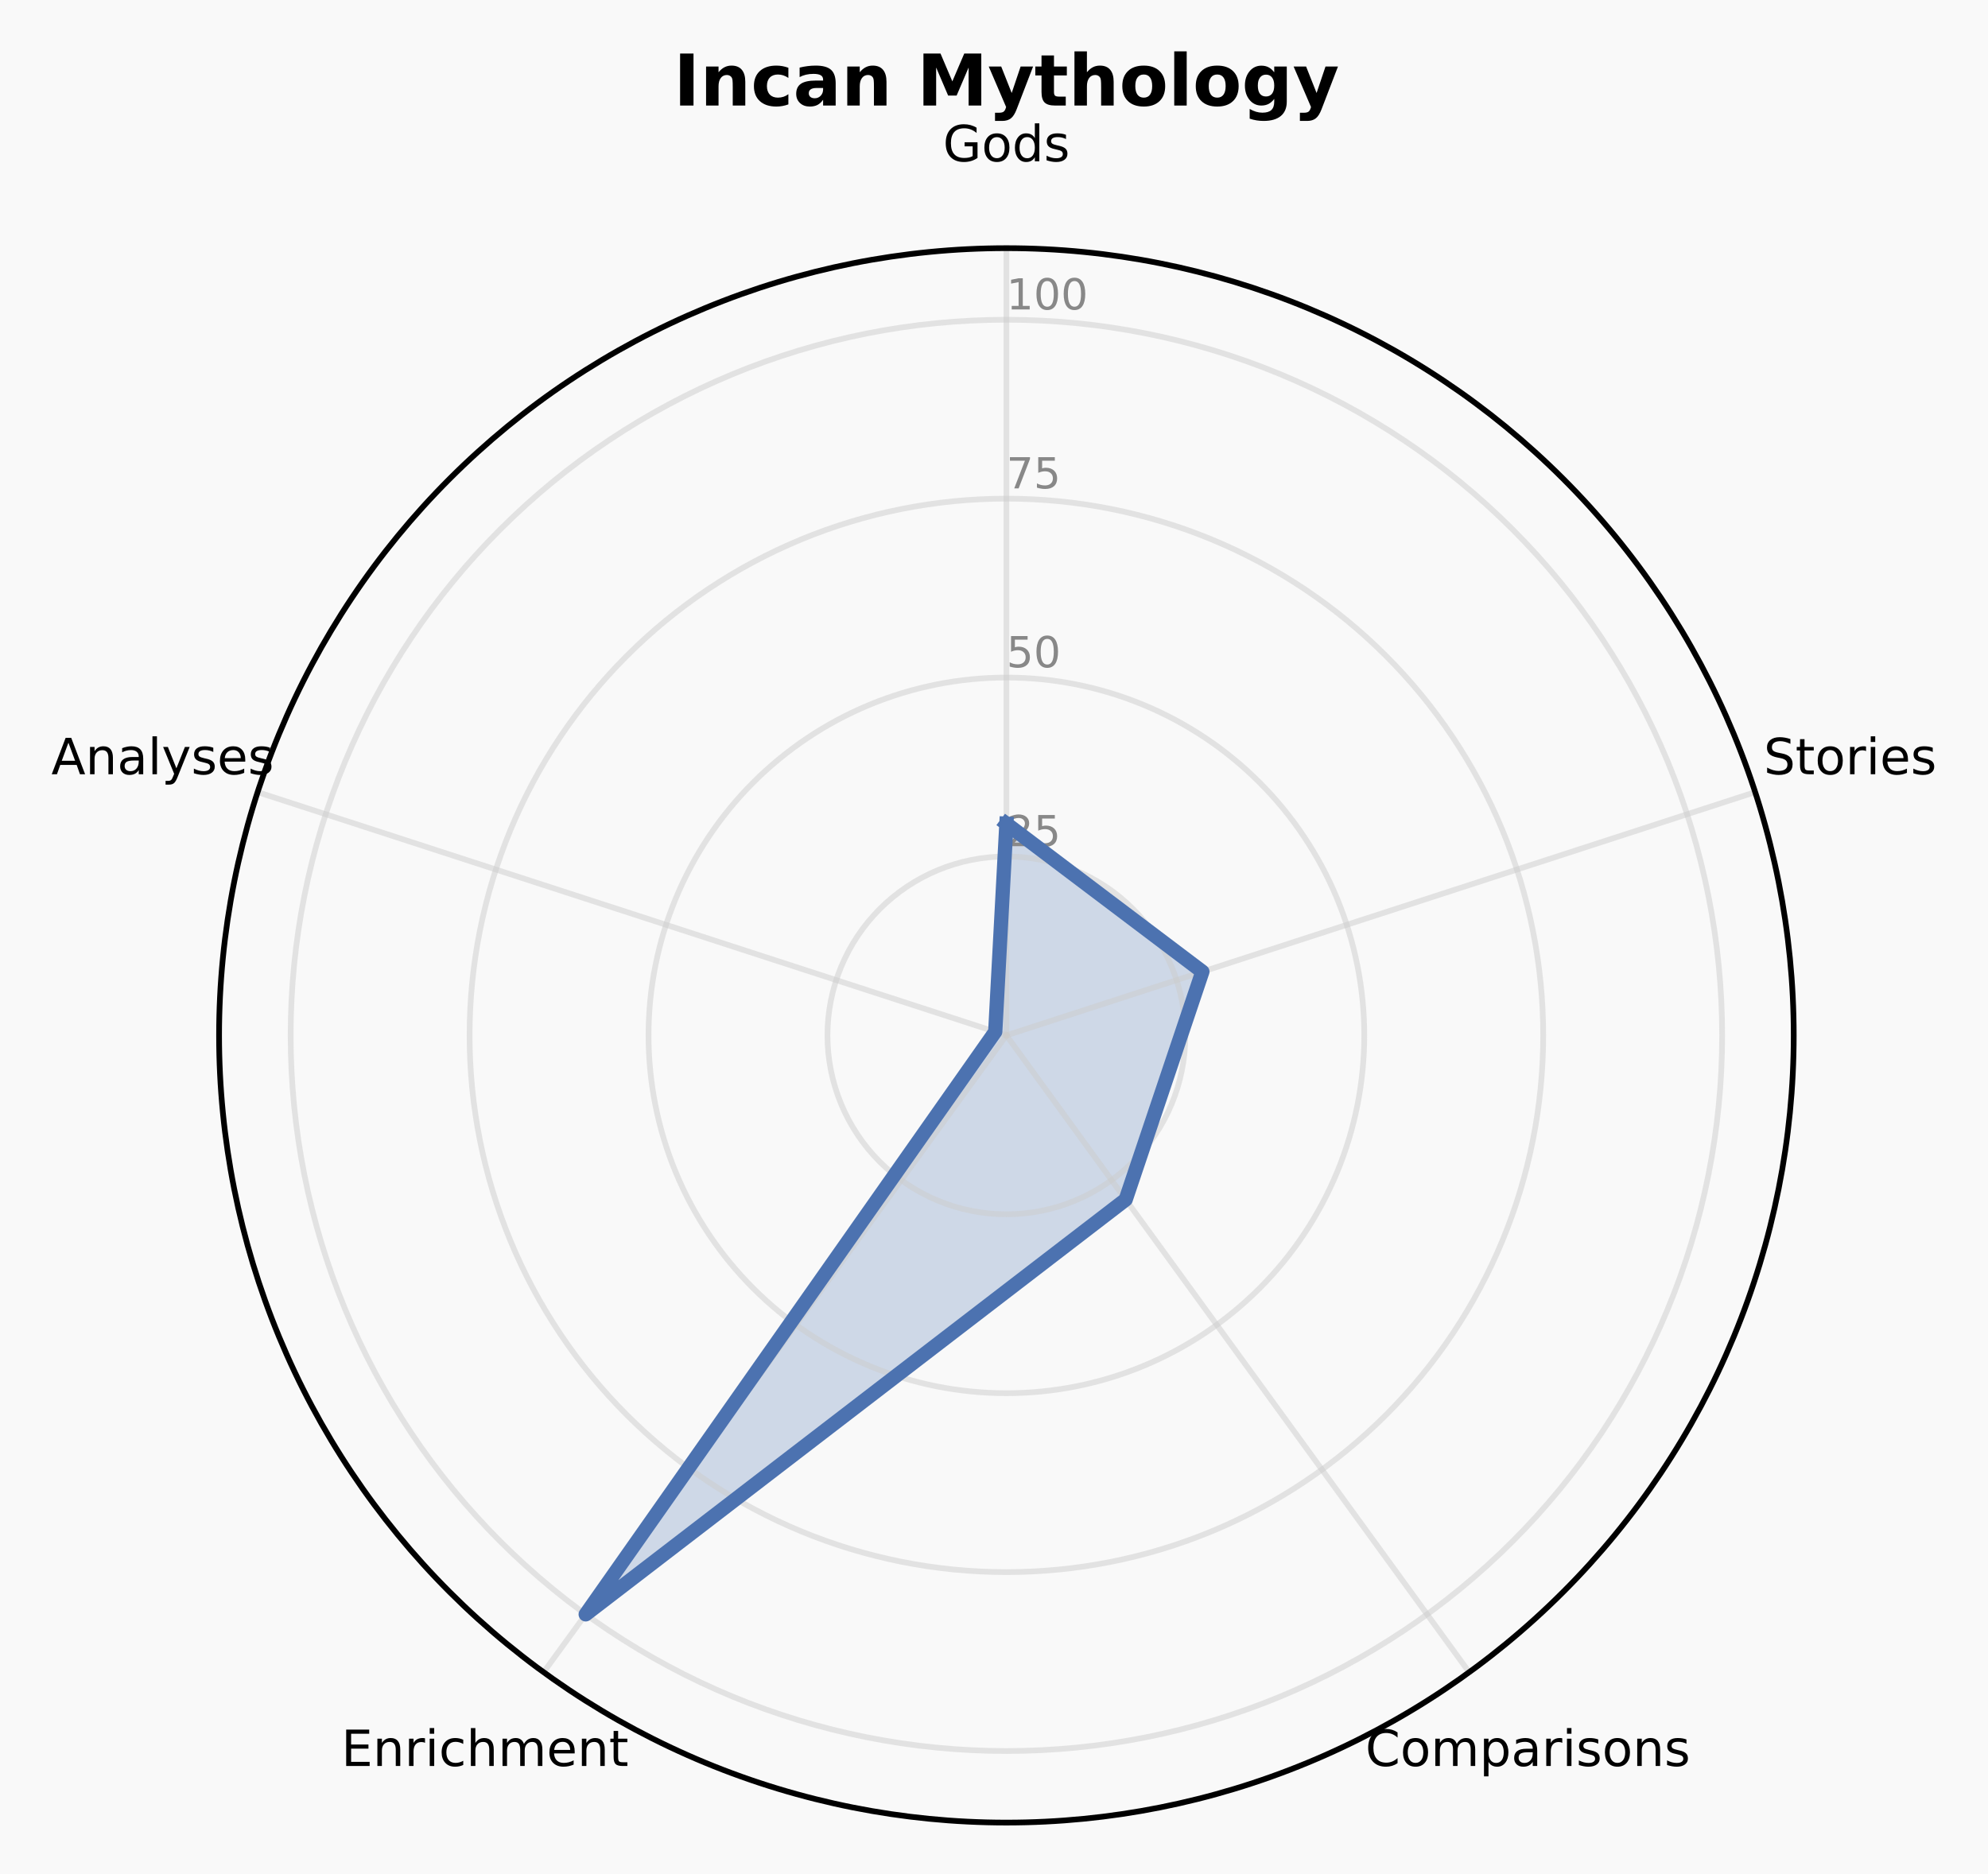
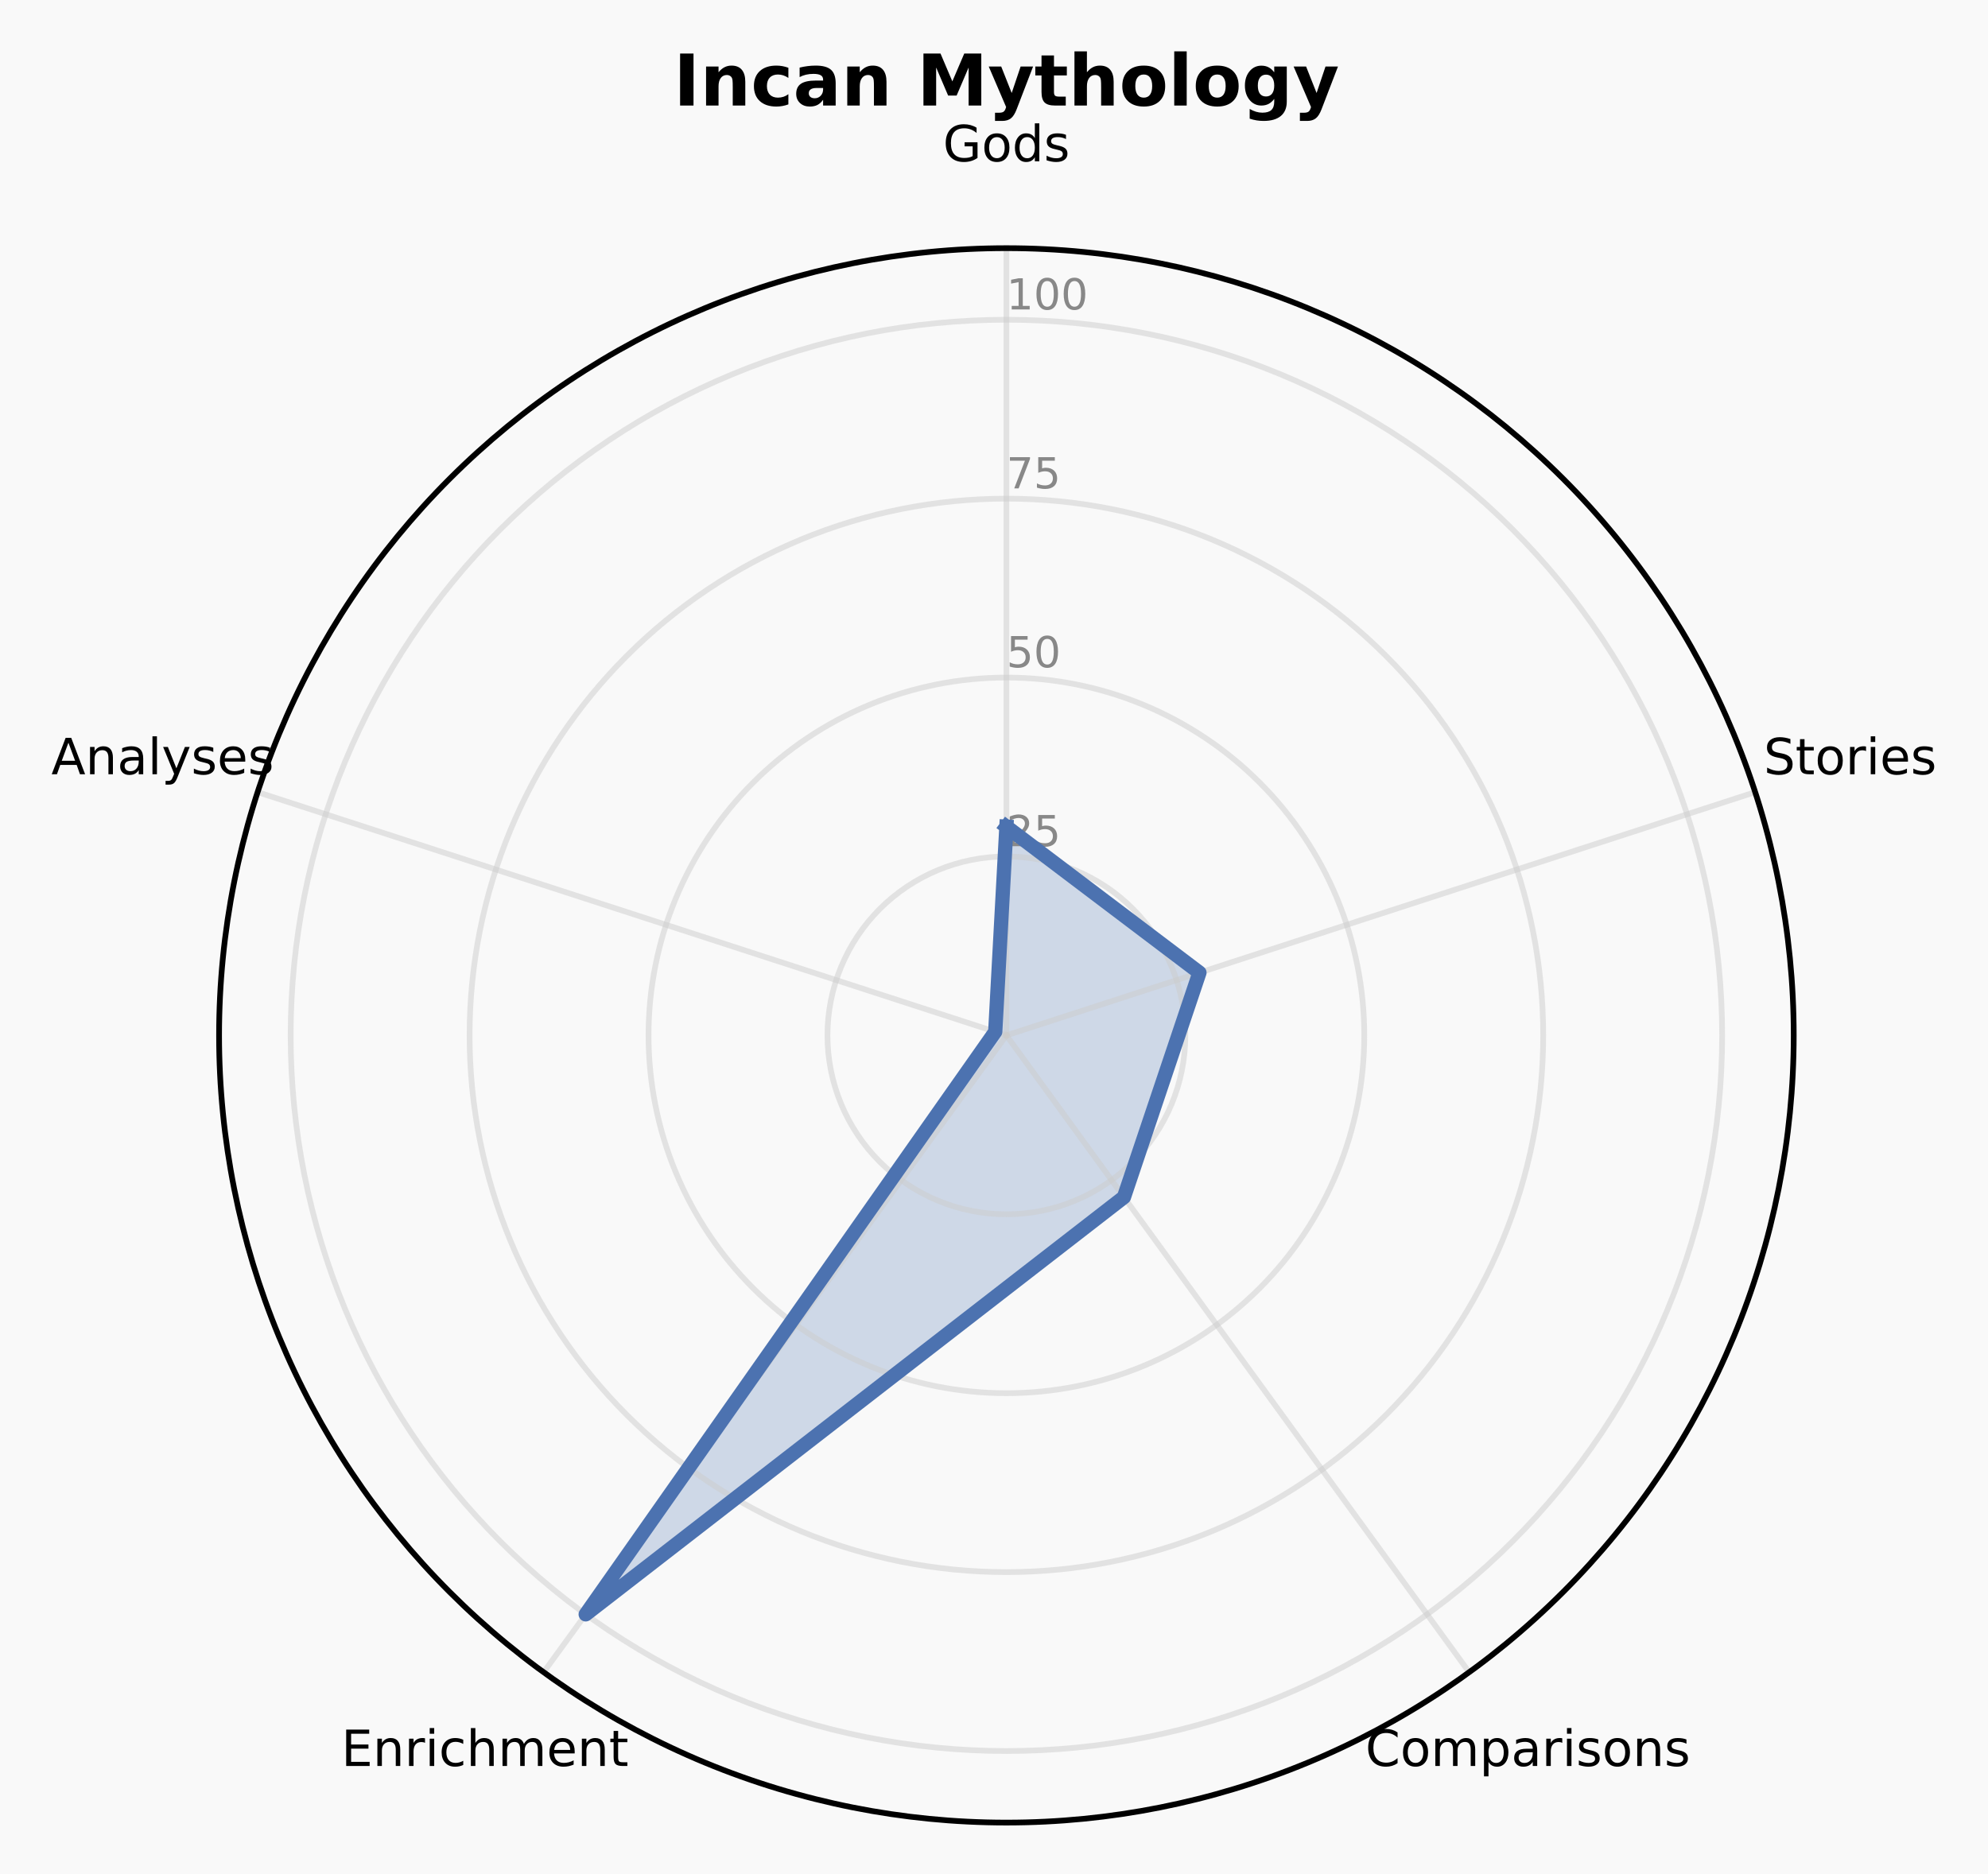
<svg xmlns="http://www.w3.org/2000/svg" xmlns:xlink="http://www.w3.org/1999/xlink" width="278.709pt" height="262.758pt" viewBox="0 0 278.709 262.758" version="1.1">
  <defs>
    <style type="text/css">*{stroke-linejoin: round; stroke-linecap: butt}</style>
  </defs>
  <g id="figure_1">
    <g id="patch_1">
      <path d="M 0 262.758  L 278.709 262.758  L 278.709 0  L 0 0  z " style="fill: #f9f9f9" />
    </g>
    <g id="axes_1">
      <g id="patch_2">
        <path d="M 251.473 145.178  C 251.473 130.683 248.618 116.329 243.071 102.938  C 237.524 89.546 229.393 77.377 219.143 67.128  C 208.894 56.878 196.725 48.748 183.334 43.201  C 169.942 37.654 155.588 34.798 141.093 34.798  C 126.598 34.798 112.244 37.654 98.853 43.201  C 85.461 48.748 73.293 56.878 63.043 67.128  C 52.794 77.377 44.663 89.546 39.116 102.938  C 33.569 116.329 30.714 130.683 30.714 145.178  C 30.714 159.673 33.569 174.027 39.116 187.418  C 44.663 200.81 52.794 212.979 63.043 223.228  C 73.293 233.478 85.461 241.609 98.853 247.155  C 112.244 252.702 126.598 255.558 141.093 255.558  C 155.588 255.558 169.942 252.702 183.334 247.155  C 196.725 241.609 208.894 233.478 219.143 223.228  C 229.393 212.979 237.524 200.81 243.071 187.418  C 248.618 174.027 251.473 159.673 251.473 145.178  M 141.093 145.178  C 141.093 145.178 141.093 145.178 141.093 145.178  C 141.093 145.178 141.093 145.178 141.093 145.178  C 141.093 145.178 141.093 145.178 141.093 145.178  C 141.093 145.178 141.093 145.178 141.093 145.178  C 141.093 145.178 141.093 145.178 141.093 145.178  C 141.093 145.178 141.093 145.178 141.093 145.178  C 141.093 145.178 141.093 145.178 141.093 145.178  C 141.093 145.178 141.093 145.178 141.093 145.178  C 141.093 145.178 141.093 145.178 141.093 145.178  C 141.093 145.178 141.093 145.178 141.093 145.178  C 141.093 145.178 141.093 145.178 141.093 145.178  C 141.093 145.178 141.093 145.178 141.093 145.178  C 141.093 145.178 141.093 145.178 141.093 145.178  C 141.093 145.178 141.093 145.178 141.093 145.178  C 141.093 145.178 141.093 145.178 141.093 145.178  C 141.093 145.178 141.093 145.178 141.093 145.178  z " style="fill: #f9f9f9" />
      </g>
      <g id="patch_3">
-         <path d="M 141.093 115.498  L 168.567 136.251  L 157.819 168.199  L 82.112 226.359  L 139.529 144.67  z " clip-path="url(#p536f23a1a9)" style="fill: #4c72b0; opacity: 0.25; stroke: #4c72b0; stroke-linejoin: miter" />
+         <path d="M 141.093 115.911  L 168.157 136.385  L 157.573 167.861  L 82.112 226.359  L 139.529 144.67  z " clip-path="url(#p17220b6dd3)" style="fill: #4c72b0; opacity: 0.25; stroke: #4c72b0; stroke-linejoin: miter" />
      </g>
      <g id="matplotlib.axis_1">
        <g id="xtick_1">
          <g id="line2d_1">
-             <path d="M 141.093 145.178  L 141.093 34.798  " clip-path="url(#p536f23a1a9)" style="fill: none; stroke: #cccccc; stroke-opacity: 0.5; stroke-width: 0.8; stroke-linecap: square" />
+             <path d="M 141.093 145.178  L 141.093 34.798  " clip-path="url(#p17220b6dd3)" style="fill: none; stroke: #cccccc; stroke-opacity: 0.5; stroke-width: 0.8; stroke-linecap: square" />
          </g>
          <g id="text_1">
            <g transform="translate(132.1945 22.61707) scale(0.07 -0.07)">
              <defs>
                <path id="DejaVuSans-2a" d="M 3809 666  L 3809 1919  L 2778 1919  L 2778 2438  L 4434 2438  L 4434 434  Q 4069 175 3628 42  Q 3188 -91 2688 -91  Q 1594 -91 976 548  Q 359 1188 359 2328  Q 359 3472 976 4111  Q 1594 4750 2688 4750  Q 3144 4750 3555 4637  Q 3966 4525 4313 4306  L 4313 3634  Q 3963 3931 3569 4081  Q 3175 4231 2741 4231  Q 1884 4231 1454 3753  Q 1025 3275 1025 2328  Q 1025 1384 1454 906  Q 1884 428 2741 428  Q 3075 428 3337 486  Q 3600 544 3809 666  z " transform="scale(0.015625)" />
                <path id="DejaVuSans-52" d="M 1959 3097  Q 1497 3097 1228 2736  Q 959 2375 959 1747  Q 959 1119 1226 758  Q 1494 397 1959 397  Q 2419 397 2687 759  Q 2956 1122 2956 1747  Q 2956 2369 2687 2733  Q 2419 3097 1959 3097  z M 1959 3584  Q 2709 3584 3137 3096  Q 3566 2609 3566 1747  Q 3566 888 3137 398  Q 2709 -91 1959 -91  Q 1206 -91 779 398  Q 353 888 353 1747  Q 353 2609 779 3096  Q 1206 3584 1959 3584  z " transform="scale(0.015625)" />
                <path id="DejaVuSans-47" d="M 2906 2969  L 2906 4863  L 3481 4863  L 3481 0  L 2906 0  L 2906 525  Q 2725 213 2448 61  Q 2172 -91 1784 -91  Q 1150 -91 751 415  Q 353 922 353 1747  Q 353 2572 751 3078  Q 1150 3584 1784 3584  Q 2172 3584 2448 3432  Q 2725 3281 2906 2969  z M 947 1747  Q 947 1113 1208 752  Q 1469 391 1925 391  Q 2381 391 2643 752  Q 2906 1113 2906 1747  Q 2906 2381 2643 2742  Q 2381 3103 1925 3103  Q 1469 3103 1208 2742  Q 947 2381 947 1747  z " transform="scale(0.015625)" />
                <path id="DejaVuSans-56" d="M 2834 3397  L 2834 2853  Q 2591 2978 2328 3040  Q 2066 3103 1784 3103  Q 1356 3103 1142 2972  Q 928 2841 928 2578  Q 928 2378 1081 2264  Q 1234 2150 1697 2047  L 1894 2003  Q 2506 1872 2764 1633  Q 3022 1394 3022 966  Q 3022 478 2636 193  Q 2250 -91 1575 -91  Q 1294 -91 989 -36  Q 684 19 347 128  L 347 722  Q 666 556 975 473  Q 1284 391 1588 391  Q 1994 391 2212 530  Q 2431 669 2431 922  Q 2431 1156 2273 1281  Q 2116 1406 1581 1522  L 1381 1569  Q 847 1681 609 1914  Q 372 2147 372 2553  Q 372 3047 722 3315  Q 1072 3584 1716 3584  Q 2034 3584 2315 3537  Q 2597 3491 2834 3397  z " transform="scale(0.015625)" />
              </defs>
              <use xlink:href="#DejaVuSans-2a" />
              <use xlink:href="#DejaVuSans-52" transform="translate(77.48438 0)" />
              <use xlink:href="#DejaVuSans-47" transform="translate(138.6719 0)" />
              <use xlink:href="#DejaVuSans-56" transform="translate(202.1562 0)" />
            </g>
          </g>
        </g>
        <g id="xtick_2">
          <g id="line2d_2">
-             <path d="M 141.093 145.178  L 246.07 111.069  " clip-path="url(#p536f23a1a9)" style="fill: none; stroke: #cccccc; stroke-opacity: 0.5; stroke-width: 0.8; stroke-linecap: square" />
+             <path d="M 141.093 145.178  L 246.07 111.069  " clip-path="url(#p17220b6dd3)" style="fill: none; stroke: #cccccc; stroke-opacity: 0.5; stroke-width: 0.8; stroke-linecap: square" />
          </g>
          <g id="text_2">
            <g transform="translate(247.2616 108.5613) scale(0.07 -0.07)">
              <defs>
                <path id="DejaVuSans-36" d="M 3425 4513  L 3425 3897  Q 3066 4069 2747 4153  Q 2428 4238 2131 4238  Q 1616 4238 1336 4038  Q 1056 3838 1056 3469  Q 1056 3159 1242 3001  Q 1428 2844 1947 2747  L 2328 2669  Q 3034 2534 3370 2195  Q 3706 1856 3706 1288  Q 3706 609 3251 259  Q 2797 -91 1919 -91  Q 1588 -91 1214 -16  Q 841 59 441 206  L 441 856  Q 825 641 1194 531  Q 1563 422 1919 422  Q 2459 422 2753 634  Q 3047 847 3047 1241  Q 3047 1584 2836 1778  Q 2625 1972 2144 2069  L 1759 2144  Q 1053 2284 737 2584  Q 422 2884 422 3419  Q 422 4038 858 4394  Q 1294 4750 2059 4750  Q 2388 4750 2728 4690  Q 3069 4631 3425 4513  z " transform="scale(0.015625)" />
                <path id="DejaVuSans-57" d="M 1172 4494  L 1172 3500  L 2356 3500  L 2356 3053  L 1172 3053  L 1172 1153  Q 1172 725 1289 603  Q 1406 481 1766 481  L 2356 481  L 2356 0  L 1766 0  Q 1100 0 847 248  Q 594 497 594 1153  L 594 3053  L 172 3053  L 172 3500  L 594 3500  L 594 4494  L 1172 4494  z " transform="scale(0.015625)" />
                <path id="DejaVuSans-55" d="M 2631 2963  Q 2534 3019 2420 3045  Q 2306 3072 2169 3072  Q 1681 3072 1420 2755  Q 1159 2438 1159 1844  L 1159 0  L 581 0  L 581 3500  L 1159 3500  L 1159 2956  Q 1341 3275 1631 3429  Q 1922 3584 2338 3584  Q 2397 3584 2469 3576  Q 2541 3569 2628 3553  L 2631 2963  z " transform="scale(0.015625)" />
                <path id="DejaVuSans-4c" d="M 603 3500  L 1178 3500  L 1178 0  L 603 0  L 603 3500  z M 603 4863  L 1178 4863  L 1178 4134  L 603 4134  L 603 4863  z " transform="scale(0.015625)" />
                <path id="DejaVuSans-48" d="M 3597 1894  L 3597 1613  L 953 1613  Q 991 1019 1311 708  Q 1631 397 2203 397  Q 2534 397 2845 478  Q 3156 559 3463 722  L 3463 178  Q 3153 47 2828 -22  Q 2503 -91 2169 -91  Q 1331 -91 842 396  Q 353 884 353 1716  Q 353 2575 817 3079  Q 1281 3584 2069 3584  Q 2775 3584 3186 3129  Q 3597 2675 3597 1894  z M 3022 2063  Q 3016 2534 2758 2815  Q 2500 3097 2075 3097  Q 1594 3097 1305 2825  Q 1016 2553 972 2059  L 3022 2063  z " transform="scale(0.015625)" />
              </defs>
              <use xlink:href="#DejaVuSans-36" />
              <use xlink:href="#DejaVuSans-57" transform="translate(63.48438 0)" />
              <use xlink:href="#DejaVuSans-52" transform="translate(102.6875 0)" />
              <use xlink:href="#DejaVuSans-55" transform="translate(163.875 0)" />
              <use xlink:href="#DejaVuSans-4c" transform="translate(204.9844 0)" />
              <use xlink:href="#DejaVuSans-48" transform="translate(232.7656 0)" />
              <use xlink:href="#DejaVuSans-56" transform="translate(294.2969 0)" />
            </g>
          </g>
        </g>
        <g id="xtick_3">
          <g id="line2d_3">
-             <path d="M 141.093 145.178  L 205.973 234.477  " clip-path="url(#p536f23a1a9)" style="fill: none; stroke: #cccccc; stroke-opacity: 0.5; stroke-width: 0.8; stroke-linecap: square" />
+             <path d="M 141.093 145.178  L 205.973 234.477  " clip-path="url(#p17220b6dd3)" style="fill: none; stroke: #cccccc; stroke-opacity: 0.5; stroke-width: 0.8; stroke-linecap: square" />
          </g>
          <g id="text_3">
            <g transform="translate(191.4228 247.6219) scale(0.07 -0.07)">
              <defs>
                <path id="DejaVuSans-26" d="M 4122 4306  L 4122 3641  Q 3803 3938 3442 4084  Q 3081 4231 2675 4231  Q 1875 4231 1450 3742  Q 1025 3253 1025 2328  Q 1025 1406 1450 917  Q 1875 428 2675 428  Q 3081 428 3442 575  Q 3803 722 4122 1019  L 4122 359  Q 3791 134 3420 21  Q 3050 -91 2638 -91  Q 1578 -91 968 557  Q 359 1206 359 2328  Q 359 3453 968 4101  Q 1578 4750 2638 4750  Q 3056 4750 3426 4639  Q 3797 4528 4122 4306  z " transform="scale(0.015625)" />
                <path id="DejaVuSans-50" d="M 3328 2828  Q 3544 3216 3844 3400  Q 4144 3584 4550 3584  Q 5097 3584 5394 3201  Q 5691 2819 5691 2113  L 5691 0  L 5113 0  L 5113 2094  Q 5113 2597 4934 2840  Q 4756 3084 4391 3084  Q 3944 3084 3684 2787  Q 3425 2491 3425 1978  L 3425 0  L 2847 0  L 2847 2094  Q 2847 2600 2669 2842  Q 2491 3084 2119 3084  Q 1678 3084 1418 2786  Q 1159 2488 1159 1978  L 1159 0  L 581 0  L 581 3500  L 1159 3500  L 1159 2956  Q 1356 3278 1631 3431  Q 1906 3584 2284 3584  Q 2666 3584 2933 3390  Q 3200 3197 3328 2828  z " transform="scale(0.015625)" />
                <path id="DejaVuSans-53" d="M 1159 525  L 1159 -1331  L 581 -1331  L 581 3500  L 1159 3500  L 1159 2969  Q 1341 3281 1617 3432  Q 1894 3584 2278 3584  Q 2916 3584 3314 3078  Q 3713 2572 3713 1747  Q 3713 922 3314 415  Q 2916 -91 2278 -91  Q 1894 -91 1617 61  Q 1341 213 1159 525  z M 3116 1747  Q 3116 2381 2855 2742  Q 2594 3103 2138 3103  Q 1681 3103 1420 2742  Q 1159 2381 1159 1747  Q 1159 1113 1420 752  Q 1681 391 2138 391  Q 2594 391 2855 752  Q 3116 1113 3116 1747  z " transform="scale(0.015625)" />
                <path id="DejaVuSans-44" d="M 2194 1759  Q 1497 1759 1228 1600  Q 959 1441 959 1056  Q 959 750 1161 570  Q 1363 391 1709 391  Q 2188 391 2477 730  Q 2766 1069 2766 1631  L 2766 1759  L 2194 1759  z M 3341 1997  L 3341 0  L 2766 0  L 2766 531  Q 2569 213 2275 61  Q 1981 -91 1556 -91  Q 1019 -91 701 211  Q 384 513 384 1019  Q 384 1609 779 1909  Q 1175 2209 1959 2209  L 2766 2209  L 2766 2266  Q 2766 2663 2505 2880  Q 2244 3097 1772 3097  Q 1472 3097 1187 3025  Q 903 2953 641 2809  L 641 3341  Q 956 3463 1253 3523  Q 1550 3584 1831 3584  Q 2591 3584 2966 3190  Q 3341 2797 3341 1997  z " transform="scale(0.015625)" />
                <path id="DejaVuSans-51" d="M 3513 2113  L 3513 0  L 2938 0  L 2938 2094  Q 2938 2591 2744 2837  Q 2550 3084 2163 3084  Q 1697 3084 1428 2787  Q 1159 2491 1159 1978  L 1159 0  L 581 0  L 581 3500  L 1159 3500  L 1159 2956  Q 1366 3272 1645 3428  Q 1925 3584 2291 3584  Q 2894 3584 3203 3211  Q 3513 2838 3513 2113  z " transform="scale(0.015625)" />
              </defs>
              <use xlink:href="#DejaVuSans-26" />
              <use xlink:href="#DejaVuSans-52" transform="translate(69.82812 0)" />
              <use xlink:href="#DejaVuSans-50" transform="translate(131.0156 0)" />
              <use xlink:href="#DejaVuSans-53" transform="translate(228.4219 0)" />
              <use xlink:href="#DejaVuSans-44" transform="translate(291.9062 0)" />
              <use xlink:href="#DejaVuSans-55" transform="translate(353.1875 0)" />
              <use xlink:href="#DejaVuSans-4c" transform="translate(394.2969 0)" />
              <use xlink:href="#DejaVuSans-56" transform="translate(422.0781 0)" />
              <use xlink:href="#DejaVuSans-52" transform="translate(474.1719 0)" />
              <use xlink:href="#DejaVuSans-51" transform="translate(535.3594 0)" />
              <use xlink:href="#DejaVuSans-56" transform="translate(598.7344 0)" />
            </g>
          </g>
        </g>
        <g id="xtick_4">
          <g id="line2d_4">
-             <path d="M 141.093 145.178  L 76.214 234.477  " clip-path="url(#p536f23a1a9)" style="fill: none; stroke: #cccccc; stroke-opacity: 0.5; stroke-width: 0.8; stroke-linecap: square" />
+             <path d="M 141.093 145.178  L 76.214 234.477  " clip-path="url(#p17220b6dd3)" style="fill: none; stroke: #cccccc; stroke-opacity: 0.5; stroke-width: 0.8; stroke-linecap: square" />
          </g>
          <g id="text_4">
            <g transform="translate(47.8483 247.6219) scale(0.07 -0.07)">
              <defs>
                <path id="DejaVuSans-28" d="M 628 4666  L 3578 4666  L 3578 4134  L 1259 4134  L 1259 2753  L 3481 2753  L 3481 2222  L 1259 2222  L 1259 531  L 3634 531  L 3634 0  L 628 0  L 628 4666  z " transform="scale(0.015625)" />
                <path id="DejaVuSans-46" d="M 3122 3366  L 3122 2828  Q 2878 2963 2633 3030  Q 2388 3097 2138 3097  Q 1578 3097 1268 2742  Q 959 2388 959 1747  Q 959 1106 1268 751  Q 1578 397 2138 397  Q 2388 397 2633 464  Q 2878 531 3122 666  L 3122 134  Q 2881 22 2623 -34  Q 2366 -91 2075 -91  Q 1284 -91 818 406  Q 353 903 353 1747  Q 353 2603 823 3093  Q 1294 3584 2113 3584  Q 2378 3584 2631 3529  Q 2884 3475 3122 3366  z " transform="scale(0.015625)" />
                <path id="DejaVuSans-4b" d="M 3513 2113  L 3513 0  L 2938 0  L 2938 2094  Q 2938 2591 2744 2837  Q 2550 3084 2163 3084  Q 1697 3084 1428 2787  Q 1159 2491 1159 1978  L 1159 0  L 581 0  L 581 4863  L 1159 4863  L 1159 2956  Q 1366 3272 1645 3428  Q 1925 3584 2291 3584  Q 2894 3584 3203 3211  Q 3513 2838 3513 2113  z " transform="scale(0.015625)" />
              </defs>
              <use xlink:href="#DejaVuSans-28" />
              <use xlink:href="#DejaVuSans-51" transform="translate(63.1875 0)" />
              <use xlink:href="#DejaVuSans-55" transform="translate(126.5625 0)" />
              <use xlink:href="#DejaVuSans-4c" transform="translate(167.6719 0)" />
              <use xlink:href="#DejaVuSans-46" transform="translate(195.4531 0)" />
              <use xlink:href="#DejaVuSans-4b" transform="translate(250.4375 0)" />
              <use xlink:href="#DejaVuSans-50" transform="translate(313.8125 0)" />
              <use xlink:href="#DejaVuSans-48" transform="translate(411.2188 0)" />
              <use xlink:href="#DejaVuSans-51" transform="translate(472.75 0)" />
              <use xlink:href="#DejaVuSans-57" transform="translate(536.125 0)" />
            </g>
          </g>
        </g>
        <g id="xtick_5">
          <g id="line2d_5">
-             <path d="M 141.093 145.178  L 36.116 111.069  " clip-path="url(#p536f23a1a9)" style="fill: none; stroke: #cccccc; stroke-opacity: 0.5; stroke-width: 0.8; stroke-linecap: square" />
+             <path d="M 141.093 145.178  L 36.116 111.069  " clip-path="url(#p17220b6dd3)" style="fill: none; stroke: #cccccc; stroke-opacity: 0.5; stroke-width: 0.8; stroke-linecap: square" />
          </g>
          <g id="text_5">
            <g transform="translate(7.2 108.5613) scale(0.07 -0.07)">
              <defs>
                <path id="DejaVuSans-24" d="M 2188 4044  L 1331 1722  L 3047 1722  L 2188 4044  z M 1831 4666  L 2547 4666  L 4325 0  L 3669 0  L 3244 1197  L 1141 1197  L 716 0  L 50 0  L 1831 4666  z " transform="scale(0.015625)" />
                <path id="DejaVuSans-4f" d="M 603 4863  L 1178 4863  L 1178 0  L 603 0  L 603 4863  z " transform="scale(0.015625)" />
                <path id="DejaVuSans-5c" d="M 2059 -325  Q 1816 -950 1584 -1140  Q 1353 -1331 966 -1331  L 506 -1331  L 506 -850  L 844 -850  Q 1081 -850 1212 -737  Q 1344 -625 1503 -206  L 1606 56  L 191 3500  L 800 3500  L 1894 763  L 2988 3500  L 3597 3500  L 2059 -325  z " transform="scale(0.015625)" />
              </defs>
              <use xlink:href="#DejaVuSans-24" />
              <use xlink:href="#DejaVuSans-51" transform="translate(68.40625 0)" />
              <use xlink:href="#DejaVuSans-44" transform="translate(131.7812 0)" />
              <use xlink:href="#DejaVuSans-4f" transform="translate(193.0625 0)" />
              <use xlink:href="#DejaVuSans-5c" transform="translate(220.8438 0)" />
              <use xlink:href="#DejaVuSans-56" transform="translate(280.0312 0)" />
              <use xlink:href="#DejaVuSans-48" transform="translate(332.125 0)" />
              <use xlink:href="#DejaVuSans-56" transform="translate(393.6562 0)" />
            </g>
          </g>
        </g>
      </g>
      <g id="matplotlib.axis_2">
        <g id="ytick_1">
          <g id="line2d_6">
-             <path d="M 141.093 120.092  C 144.388 120.092 147.65 120.741 150.693 122.001  C 153.737 123.262 156.503 125.11 158.832 127.439  C 161.161 129.769 163.009 132.534 164.27 135.578  C 165.531 138.621 166.18 141.884 166.18 145.178  C 166.18 148.472 165.531 151.735 164.27 154.778  C 163.009 157.822 161.161 160.587 158.832 162.917  C 156.503 165.246 153.737 167.094 150.693 168.355  C 147.65 169.615 144.388 170.264 141.093 170.264  C 137.799 170.264 134.537 169.615 131.493 168.355  C 128.45 167.094 125.684 165.246 123.355 162.917  C 121.025 160.587 119.177 157.822 117.917 154.778  C 116.656 151.735 116.007 148.472 116.007 145.178  C 116.007 141.884 116.656 138.621 117.917 135.578  C 119.177 132.534 121.025 129.769 123.355 127.439  C 125.684 125.11 128.45 123.262 131.493 122.001  C 134.537 120.741 137.799 120.092 141.093 120.092  " clip-path="url(#p536f23a1a9)" style="fill: none; stroke: #cccccc; stroke-opacity: 0.5; stroke-width: 0.8; stroke-linecap: square" />
+             <path d="M 141.093 120.092  C 144.388 120.092 147.65 120.741 150.693 122.001  C 153.737 123.262 156.503 125.11 158.832 127.439  C 161.161 129.769 163.009 132.534 164.27 135.578  C 165.531 138.621 166.18 141.884 166.18 145.178  C 166.18 148.472 165.531 151.735 164.27 154.778  C 163.009 157.822 161.161 160.587 158.832 162.917  C 156.503 165.246 153.737 167.094 150.693 168.355  C 147.65 169.615 144.388 170.264 141.093 170.264  C 137.799 170.264 134.537 169.615 131.493 168.355  C 128.45 167.094 125.684 165.246 123.355 162.917  C 121.025 160.587 119.177 157.822 117.917 154.778  C 116.656 151.735 116.007 148.472 116.007 145.178  C 116.007 141.884 116.656 138.621 117.917 135.578  C 119.177 132.534 121.025 129.769 123.355 127.439  C 125.684 125.11 128.45 123.262 131.493 122.001  C 134.537 120.741 137.799 120.092 141.093 120.092  " clip-path="url(#p17220b6dd3)" style="fill: none; stroke: #cccccc; stroke-opacity: 0.5; stroke-width: 0.8; stroke-linecap: square" />
          </g>
          <g id="text_6">
            <g style="fill: #888888" transform="translate(141.0933 118.6504) scale(0.06 -0.06)">
              <defs>
                <path id="DejaVuSans-15" d="M 1228 531  L 3431 531  L 3431 0  L 469 0  L 469 531  Q 828 903 1448 1529  Q 2069 2156 2228 2338  Q 2531 2678 2651 2914  Q 2772 3150 2772 3378  Q 2772 3750 2511 3984  Q 2250 4219 1831 4219  Q 1534 4219 1204 4116  Q 875 4013 500 3803  L 500 4441  Q 881 4594 1212 4672  Q 1544 4750 1819 4750  Q 2544 4750 2975 4387  Q 3406 4025 3406 3419  Q 3406 3131 3298 2873  Q 3191 2616 2906 2266  Q 2828 2175 2409 1742  Q 1991 1309 1228 531  z " transform="scale(0.015625)" />
                <path id="DejaVuSans-18" d="M 691 4666  L 3169 4666  L 3169 4134  L 1269 4134  L 1269 2991  Q 1406 3038 1543 3061  Q 1681 3084 1819 3084  Q 2600 3084 3056 2656  Q 3513 2228 3513 1497  Q 3513 744 3044 326  Q 2575 -91 1722 -91  Q 1428 -91 1123 -41  Q 819 9 494 109  L 494 744  Q 775 591 1075 516  Q 1375 441 1709 441  Q 2250 441 2565 725  Q 2881 1009 2881 1497  Q 2881 1984 2565 2268  Q 2250 2553 1709 2553  Q 1456 2553 1204 2497  Q 953 2441 691 2322  L 691 4666  z " transform="scale(0.015625)" />
              </defs>
              <use xlink:href="#DejaVuSans-15" />
              <use xlink:href="#DejaVuSans-18" transform="translate(63.625 0)" />
            </g>
          </g>
        </g>
        <g id="ytick_2">
          <g id="line2d_7">
-             <path d="M 141.093 95.005  C 147.682 95.005 154.206 96.303 160.293 98.825  C 166.381 101.346 171.912 105.042 176.571 109.701  C 181.229 114.36 184.925 119.891 187.447 125.978  C 189.968 132.065 191.266 138.589 191.266 145.178  C 191.266 151.767 189.968 158.291 187.447 164.378  C 184.925 170.465 181.229 175.997 176.571 180.655  C 171.912 185.314 166.381 189.01 160.293 191.531  C 154.206 194.053 147.682 195.351 141.093 195.351  C 134.505 195.351 127.98 194.053 121.893 191.531  C 115.806 189.01 110.275 185.314 105.616 180.655  C 100.957 175.997 97.261 170.465 94.74 164.378  C 92.219 158.291 90.921 151.767 90.921 145.178  C 90.921 138.589 92.219 132.065 94.74 125.978  C 97.261 119.891 100.957 114.36 105.616 109.701  C 110.275 105.042 115.806 101.346 121.893 98.825  C 127.98 96.303 134.505 95.005 141.093 95.005  " clip-path="url(#p536f23a1a9)" style="fill: none; stroke: #cccccc; stroke-opacity: 0.5; stroke-width: 0.8; stroke-linecap: square" />
+             <path d="M 141.093 95.005  C 147.682 95.005 154.206 96.303 160.293 98.825  C 166.381 101.346 171.912 105.042 176.571 109.701  C 181.229 114.36 184.925 119.891 187.447 125.978  C 189.968 132.065 191.266 138.589 191.266 145.178  C 191.266 151.767 189.968 158.291 187.447 164.378  C 184.925 170.465 181.229 175.997 176.571 180.655  C 171.912 185.314 166.381 189.01 160.293 191.531  C 154.206 194.053 147.682 195.351 141.093 195.351  C 134.505 195.351 127.98 194.053 121.893 191.531  C 115.806 189.01 110.275 185.314 105.616 180.655  C 100.957 175.997 97.261 170.465 94.74 164.378  C 92.219 158.291 90.921 151.767 90.921 145.178  C 90.921 138.589 92.219 132.065 94.74 125.978  C 97.261 119.891 100.957 114.36 105.616 109.701  C 110.275 105.042 115.806 101.346 121.893 98.825  C 127.98 96.303 134.505 95.005 141.093 95.005  " clip-path="url(#p17220b6dd3)" style="fill: none; stroke: #cccccc; stroke-opacity: 0.5; stroke-width: 0.8; stroke-linecap: square" />
          </g>
          <g id="text_7">
            <g style="fill: #888888" transform="translate(141.0933 93.56408) scale(0.06 -0.06)">
              <defs>
                <path id="DejaVuSans-13" d="M 2034 4250  Q 1547 4250 1301 3770  Q 1056 3291 1056 2328  Q 1056 1369 1301 889  Q 1547 409 2034 409  Q 2525 409 2770 889  Q 3016 1369 3016 2328  Q 3016 3291 2770 3770  Q 2525 4250 2034 4250  z M 2034 4750  Q 2819 4750 3233 4129  Q 3647 3509 3647 2328  Q 3647 1150 3233 529  Q 2819 -91 2034 -91  Q 1250 -91 836 529  Q 422 1150 422 2328  Q 422 3509 836 4129  Q 1250 4750 2034 4750  z " transform="scale(0.015625)" />
              </defs>
              <use xlink:href="#DejaVuSans-18" />
              <use xlink:href="#DejaVuSans-13" transform="translate(63.625 0)" />
            </g>
          </g>
        </g>
        <g id="ytick_3">
          <g id="line2d_8">
-             <path d="M 141.093 69.919  C 150.976 69.919 160.763 71.866 169.894 75.648  C 179.024 79.43 187.321 84.974 194.309 91.962  C 201.298 98.95 206.841 107.247 210.623 116.378  C 214.405 125.508 216.352 135.295 216.352 145.178  C 216.352 155.061 214.405 164.848 210.623 173.978  C 206.841 183.109 201.298 191.406 194.309 198.394  C 187.321 205.382 179.024 210.926 169.894 214.708  C 160.763 218.49 150.976 220.437 141.093 220.437  C 131.21 220.437 121.424 218.49 112.293 214.708  C 103.162 210.926 94.866 205.382 87.877 198.394  C 80.889 191.406 75.345 183.109 71.563 173.978  C 67.781 164.848 65.834 155.061 65.834 145.178  C 65.834 135.295 67.781 125.508 71.563 116.378  C 75.345 107.247 80.889 98.95 87.877 91.962  C 94.866 84.974 103.162 79.43 112.293 75.648  C 121.424 71.866 131.21 69.919 141.093 69.919  " clip-path="url(#p536f23a1a9)" style="fill: none; stroke: #cccccc; stroke-opacity: 0.5; stroke-width: 0.8; stroke-linecap: square" />
+             <path d="M 141.093 69.919  C 150.976 69.919 160.763 71.866 169.894 75.648  C 179.024 79.43 187.321 84.974 194.309 91.962  C 201.298 98.95 206.841 107.247 210.623 116.378  C 214.405 125.508 216.352 135.295 216.352 145.178  C 216.352 155.061 214.405 164.848 210.623 173.978  C 206.841 183.109 201.298 191.406 194.309 198.394  C 187.321 205.382 179.024 210.926 169.894 214.708  C 160.763 218.49 150.976 220.437 141.093 220.437  C 131.21 220.437 121.424 218.49 112.293 214.708  C 103.162 210.926 94.866 205.382 87.877 198.394  C 80.889 191.406 75.345 183.109 71.563 173.978  C 67.781 164.848 65.834 155.061 65.834 145.178  C 65.834 135.295 67.781 125.508 71.563 116.378  C 75.345 107.247 80.889 98.95 87.877 91.962  C 94.866 84.974 103.162 79.43 112.293 75.648  C 121.424 71.866 131.21 69.919 141.093 69.919  " clip-path="url(#p17220b6dd3)" style="fill: none; stroke: #cccccc; stroke-opacity: 0.5; stroke-width: 0.8; stroke-linecap: square" />
          </g>
          <g id="text_8">
            <g style="fill: #888888" transform="translate(141.0933 68.47781) scale(0.06 -0.06)">
              <defs>
                <path id="DejaVuSans-1a" d="M 525 4666  L 3525 4666  L 3525 4397  L 1831 0  L 1172 0  L 2766 4134  L 525 4134  L 525 4666  z " transform="scale(0.015625)" />
              </defs>
              <use xlink:href="#DejaVuSans-1a" />
              <use xlink:href="#DejaVuSans-18" transform="translate(63.625 0)" />
            </g>
          </g>
        </g>
        <g id="ytick_4">
          <g id="line2d_9">
-             <path d="M 141.093 44.833  C 154.27 44.833 167.32 47.429 179.494 52.471  C 191.668 57.514 202.73 64.906 212.048 74.223  C 221.366 83.541 228.757 94.603 233.8 106.778  C 238.843 118.952 241.438 132.001 241.438 145.178  C 241.438 158.355 238.843 171.404 233.8 183.578  C 228.757 195.753 221.366 206.815 212.048 216.133  C 202.73 225.45 191.668 232.842 179.494 237.885  C 167.32 242.927 154.27 245.523 141.093 245.523  C 127.916 245.523 114.867 242.927 102.693 237.885  C 90.519 232.842 79.456 225.45 70.139 216.133  C 60.821 206.815 53.429 195.753 48.387 183.578  C 43.344 171.404 40.748 158.355 40.748 145.178  C 40.748 132.001 43.344 118.952 48.387 106.778  C 53.429 94.603 60.821 83.541 70.139 74.223  C 79.456 64.906 90.519 57.514 102.693 52.471  C 114.867 47.429 127.916 44.833 141.093 44.833  " clip-path="url(#p536f23a1a9)" style="fill: none; stroke: #cccccc; stroke-opacity: 0.5; stroke-width: 0.8; stroke-linecap: square" />
+             <path d="M 141.093 44.833  C 154.27 44.833 167.32 47.429 179.494 52.471  C 191.668 57.514 202.73 64.906 212.048 74.223  C 221.366 83.541 228.757 94.603 233.8 106.778  C 238.843 118.952 241.438 132.001 241.438 145.178  C 241.438 158.355 238.843 171.404 233.8 183.578  C 228.757 195.753 221.366 206.815 212.048 216.133  C 202.73 225.45 191.668 232.842 179.494 237.885  C 167.32 242.927 154.27 245.523 141.093 245.523  C 127.916 245.523 114.867 242.927 102.693 237.885  C 90.519 232.842 79.456 225.45 70.139 216.133  C 60.821 206.815 53.429 195.753 48.387 183.578  C 43.344 171.404 40.748 158.355 40.748 145.178  C 40.748 132.001 43.344 118.952 48.387 106.778  C 53.429 94.603 60.821 83.541 70.139 74.223  C 79.456 64.906 90.519 57.514 102.693 52.471  C 114.867 47.429 127.916 44.833 141.093 44.833  " clip-path="url(#p17220b6dd3)" style="fill: none; stroke: #cccccc; stroke-opacity: 0.5; stroke-width: 0.8; stroke-linecap: square" />
          </g>
          <g id="text_9">
            <g style="fill: #888888" transform="translate(141.0933 43.39154) scale(0.06 -0.06)">
              <defs>
                <path id="DejaVuSans-14" d="M 794 531  L 1825 531  L 1825 4091  L 703 3866  L 703 4441  L 1819 4666  L 2450 4666  L 2450 531  L 3481 531  L 3481 0  L 794 0  L 794 531  z " transform="scale(0.015625)" />
              </defs>
              <use xlink:href="#DejaVuSans-14" />
              <use xlink:href="#DejaVuSans-13" transform="translate(63.625 0)" />
              <use xlink:href="#DejaVuSans-13" transform="translate(127.25 0)" />
            </g>
          </g>
        </g>
      </g>
      <g id="line2d_10">
-         <path d="M 141.093 115.498  L 168.567 136.251  L 157.819 168.199  L 82.112 226.359  L 139.529 144.67  L 141.093 115.498  " clip-path="url(#p536f23a1a9)" style="fill: none; stroke: #4c72b0; stroke-width: 2; stroke-linecap: square" />
+         <path d="M 141.093 115.911  L 168.157 136.385  L 157.573 167.861  L 82.112 226.359  L 139.529 144.67  L 141.093 115.911  " clip-path="url(#p17220b6dd3)" style="fill: none; stroke: #4c72b0; stroke-width: 2; stroke-linecap: square" />
      </g>
      <g id="patch_4">
        <path d="M 141.093 34.798  C 126.598 34.798 112.244 37.654 98.853 43.201  C 85.461 48.748 73.293 56.878 63.043 67.128  C 52.794 77.377 44.663 89.546 39.116 102.938  C 33.569 116.329 30.714 130.683 30.714 145.178  C 30.714 159.673 33.569 174.027 39.116 187.418  C 44.663 200.81 52.794 212.979 63.043 223.228  C 73.293 233.478 85.461 241.609 98.853 247.155  C 112.244 252.702 126.598 255.558 141.093 255.558  C 155.588 255.558 169.942 252.702 183.334 247.155  C 196.725 241.609 208.894 233.478 219.143 223.228  C 229.393 212.979 237.524 200.81 243.071 187.418  C 248.618 174.027 251.473 159.673 251.473 145.178  C 251.473 130.683 248.618 116.329 243.071 102.938  C 237.524 89.546 229.393 77.377 219.143 67.128  C 208.894 56.878 196.725 48.748 183.334 43.201  C 169.942 37.654 155.588 34.798 141.093 34.798  " style="fill: none; stroke: #000000; stroke-width: 0.8; stroke-linejoin: miter; stroke-linecap: square" />
      </g>
      <g id="text_10">
        <g transform="translate(94.42843 14.79844) scale(0.1 -0.1)">
          <defs>
            <path id="DejaVuSans-Bold-2c" d="M 588 4666  L 1791 4666  L 1791 0  L 588 0  L 588 4666  z " transform="scale(0.015625)" />
            <path id="DejaVuSans-Bold-51" d="M 4056 2131  L 4056 0  L 2931 0  L 2931 347  L 2931 1631  Q 2931 2084 2911 2256  Q 2891 2428 2841 2509  Q 2775 2619 2662 2680  Q 2550 2741 2406 2741  Q 2056 2741 1856 2470  Q 1656 2200 1656 1722  L 1656 0  L 538 0  L 538 3500  L 1656 3500  L 1656 2988  Q 1909 3294 2193 3439  Q 2478 3584 2822 3584  Q 3428 3584 3742 3212  Q 4056 2841 4056 2131  z " transform="scale(0.015625)" />
            <path id="DejaVuSans-Bold-46" d="M 3366 3391  L 3366 2478  Q 3138 2634 2908 2709  Q 2678 2784 2431 2784  Q 1963 2784 1702 2511  Q 1441 2238 1441 1747  Q 1441 1256 1702 982  Q 1963 709 2431 709  Q 2694 709 2930 787  Q 3166 866 3366 1019  L 3366 103  Q 3103 6 2833 -42  Q 2563 -91 2291 -91  Q 1344 -91 809 395  Q 275 881 275 1747  Q 275 2613 809 3098  Q 1344 3584 2291 3584  Q 2566 3584 2833 3536  Q 3100 3488 3366 3391  z " transform="scale(0.015625)" />
            <path id="DejaVuSans-Bold-44" d="M 2106 1575  Q 1756 1575 1579 1456  Q 1403 1338 1403 1106  Q 1403 894 1545 773  Q 1688 653 1941 653  Q 2256 653 2472 879  Q 2688 1106 2688 1447  L 2688 1575  L 2106 1575  z M 3816 1997  L 3816 0  L 2688 0  L 2688 519  Q 2463 200 2181 54  Q 1900 -91 1497 -91  Q 953 -91 614 226  Q 275 544 275 1050  Q 275 1666 698 1953  Q 1122 2241 2028 2241  L 2688 2241  L 2688 2328  Q 2688 2594 2478 2717  Q 2269 2841 1825 2841  Q 1466 2841 1156 2769  Q 847 2697 581 2553  L 581 3406  Q 941 3494 1303 3539  Q 1666 3584 2028 3584  Q 2975 3584 3395 3211  Q 3816 2838 3816 1997  z " transform="scale(0.015625)" />
            <path id="DejaVuSans-Bold-3" transform="scale(0.015625)" />
            <path id="DejaVuSans-Bold-30" d="M 588 4666  L 2119 4666  L 3181 2169  L 4250 4666  L 5778 4666  L 5778 0  L 4641 0  L 4641 3413  L 3566 897  L 2803 897  L 1728 3413  L 1728 0  L 588 0  L 588 4666  z " transform="scale(0.015625)" />
            <path id="DejaVuSans-Bold-5c" d="M 78 3500  L 1197 3500  L 2138 1125  L 2938 3500  L 4056 3500  L 2584 -331  Q 2363 -916 2067 -1148  Q 1772 -1381 1288 -1381  L 641 -1381  L 641 -647  L 991 -647  Q 1275 -647 1404 -556  Q 1534 -466 1606 -231  L 1638 -134  L 78 3500  z " transform="scale(0.015625)" />
            <path id="DejaVuSans-Bold-57" d="M 1759 4494  L 1759 3500  L 2913 3500  L 2913 2700  L 1759 2700  L 1759 1216  Q 1759 972 1856 886  Q 1953 800 2241 800  L 2816 800  L 2816 0  L 1856 0  Q 1194 0 917 276  Q 641 553 641 1216  L 641 2700  L 84 2700  L 84 3500  L 641 3500  L 641 4494  L 1759 4494  z " transform="scale(0.015625)" />
            <path id="DejaVuSans-Bold-4b" d="M 4056 2131  L 4056 0  L 2931 0  L 2931 347  L 2931 1625  Q 2931 2084 2911 2256  Q 2891 2428 2841 2509  Q 2775 2619 2662 2680  Q 2550 2741 2406 2741  Q 2056 2741 1856 2470  Q 1656 2200 1656 1722  L 1656 0  L 538 0  L 538 4863  L 1656 4863  L 1656 2988  Q 1909 3294 2193 3439  Q 2478 3584 2822 3584  Q 3428 3584 3742 3212  Q 4056 2841 4056 2131  z " transform="scale(0.015625)" />
            <path id="DejaVuSans-Bold-52" d="M 2203 2784  Q 1831 2784 1636 2517  Q 1441 2250 1441 1747  Q 1441 1244 1636 976  Q 1831 709 2203 709  Q 2569 709 2762 976  Q 2956 1244 2956 1747  Q 2956 2250 2762 2517  Q 2569 2784 2203 2784  z M 2203 3584  Q 3106 3584 3614 3096  Q 4122 2609 4122 1747  Q 4122 884 3614 396  Q 3106 -91 2203 -91  Q 1297 -91 786 396  Q 275 884 275 1747  Q 275 2609 786 3096  Q 1297 3584 2203 3584  z " transform="scale(0.015625)" />
            <path id="DejaVuSans-Bold-4f" d="M 538 4863  L 1656 4863  L 1656 0  L 538 0  L 538 4863  z " transform="scale(0.015625)" />
            <path id="DejaVuSans-Bold-4a" d="M 2919 594  Q 2688 288 2409 144  Q 2131 0 1766 0  Q 1125 0 706 504  Q 288 1009 288 1791  Q 288 2575 706 3076  Q 1125 3578 1766 3578  Q 2131 3578 2409 3434  Q 2688 3291 2919 2981  L 2919 3500  L 4044 3500  L 4044 353  Q 4044 -491 3511 -936  Q 2978 -1381 1966 -1381  Q 1638 -1381 1331 -1331  Q 1025 -1281 716 -1178  L 716 -306  Q 1009 -475 1290 -558  Q 1572 -641 1856 -641  Q 2406 -641 2662 -400  Q 2919 -159 2919 353  L 2919 594  z M 2181 2772  Q 1834 2772 1640 2515  Q 1447 2259 1447 1791  Q 1447 1309 1634 1061  Q 1822 813 2181 813  Q 2531 813 2725 1069  Q 2919 1325 2919 1791  Q 2919 2259 2725 2515  Q 2531 2772 2181 2772  z " transform="scale(0.015625)" />
          </defs>
          <use xlink:href="#DejaVuSans-Bold-2c" />
          <use xlink:href="#DejaVuSans-Bold-51" transform="translate(37.20312 0)" />
          <use xlink:href="#DejaVuSans-Bold-46" transform="translate(108.3906 0)" />
          <use xlink:href="#DejaVuSans-Bold-44" transform="translate(167.6719 0)" />
          <use xlink:href="#DejaVuSans-Bold-51" transform="translate(235.1562 0)" />
          <use xlink:href="#DejaVuSans-Bold-3" transform="translate(306.3438 0)" />
          <use xlink:href="#DejaVuSans-Bold-30" transform="translate(341.1562 0)" />
          <use xlink:href="#DejaVuSans-Bold-5c" transform="translate(440.6719 0)" />
          <use xlink:href="#DejaVuSans-Bold-57" transform="translate(505.8594 0)" />
          <use xlink:href="#DejaVuSans-Bold-4b" transform="translate(553.6562 0)" />
          <use xlink:href="#DejaVuSans-Bold-52" transform="translate(624.8438 0)" />
          <use xlink:href="#DejaVuSans-Bold-4f" transform="translate(693.5469 0)" />
          <use xlink:href="#DejaVuSans-Bold-52" transform="translate(727.8281 0)" />
          <use xlink:href="#DejaVuSans-Bold-4a" transform="translate(796.5312 0)" />
          <use xlink:href="#DejaVuSans-Bold-5c" transform="translate(868.1094 0)" />
        </g>
      </g>
    </g>
  </g>
  <defs>
-     <clipPath id="p536f23a1a9">
+     <clipPath id="p17220b6dd3">
      <path d="M 251.473 145.178  C 251.473 130.683 248.618 116.329 243.071 102.938  C 237.524 89.546 229.393 77.377 219.143 67.128  C 208.894 56.878 196.725 48.748 183.334 43.201  C 169.942 37.654 155.588 34.798 141.093 34.798  C 126.598 34.798 112.244 37.654 98.853 43.201  C 85.461 48.748 73.293 56.878 63.043 67.128  C 52.794 77.377 44.663 89.546 39.116 102.938  C 33.569 116.329 30.714 130.683 30.714 145.178  C 30.714 159.673 33.569 174.027 39.116 187.418  C 44.663 200.81 52.794 212.979 63.043 223.228  C 73.293 233.478 85.461 241.609 98.853 247.155  C 112.244 252.702 126.598 255.558 141.093 255.558  C 155.588 255.558 169.942 252.702 183.334 247.155  C 196.725 241.609 208.894 233.478 219.143 223.228  C 229.393 212.979 237.524 200.81 243.071 187.418  C 248.618 174.027 251.473 159.673 251.473 145.178  M 141.093 145.178  C 141.093 145.178 141.093 145.178 141.093 145.178  C 141.093 145.178 141.093 145.178 141.093 145.178  C 141.093 145.178 141.093 145.178 141.093 145.178  C 141.093 145.178 141.093 145.178 141.093 145.178  C 141.093 145.178 141.093 145.178 141.093 145.178  C 141.093 145.178 141.093 145.178 141.093 145.178  C 141.093 145.178 141.093 145.178 141.093 145.178  C 141.093 145.178 141.093 145.178 141.093 145.178  C 141.093 145.178 141.093 145.178 141.093 145.178  C 141.093 145.178 141.093 145.178 141.093 145.178  C 141.093 145.178 141.093 145.178 141.093 145.178  C 141.093 145.178 141.093 145.178 141.093 145.178  C 141.093 145.178 141.093 145.178 141.093 145.178  C 141.093 145.178 141.093 145.178 141.093 145.178  C 141.093 145.178 141.093 145.178 141.093 145.178  C 141.093 145.178 141.093 145.178 141.093 145.178  z " />
    </clipPath>
  </defs>
</svg>
